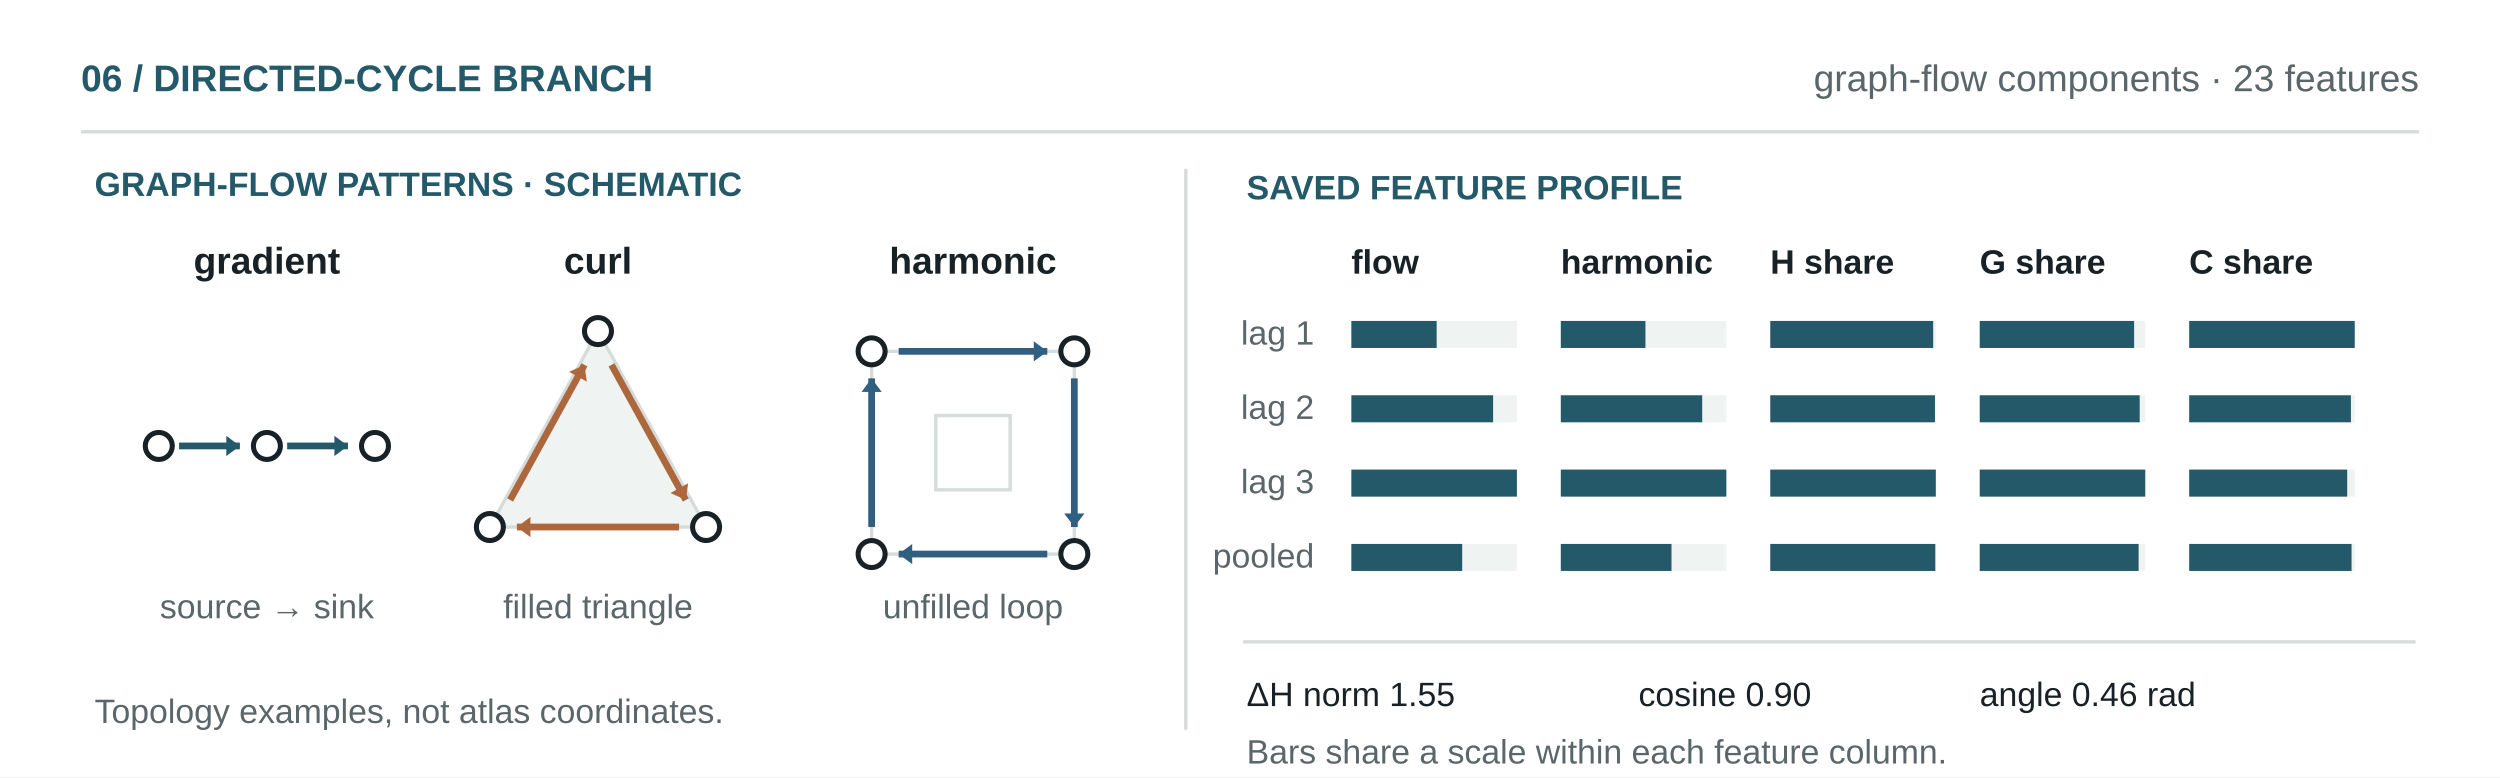
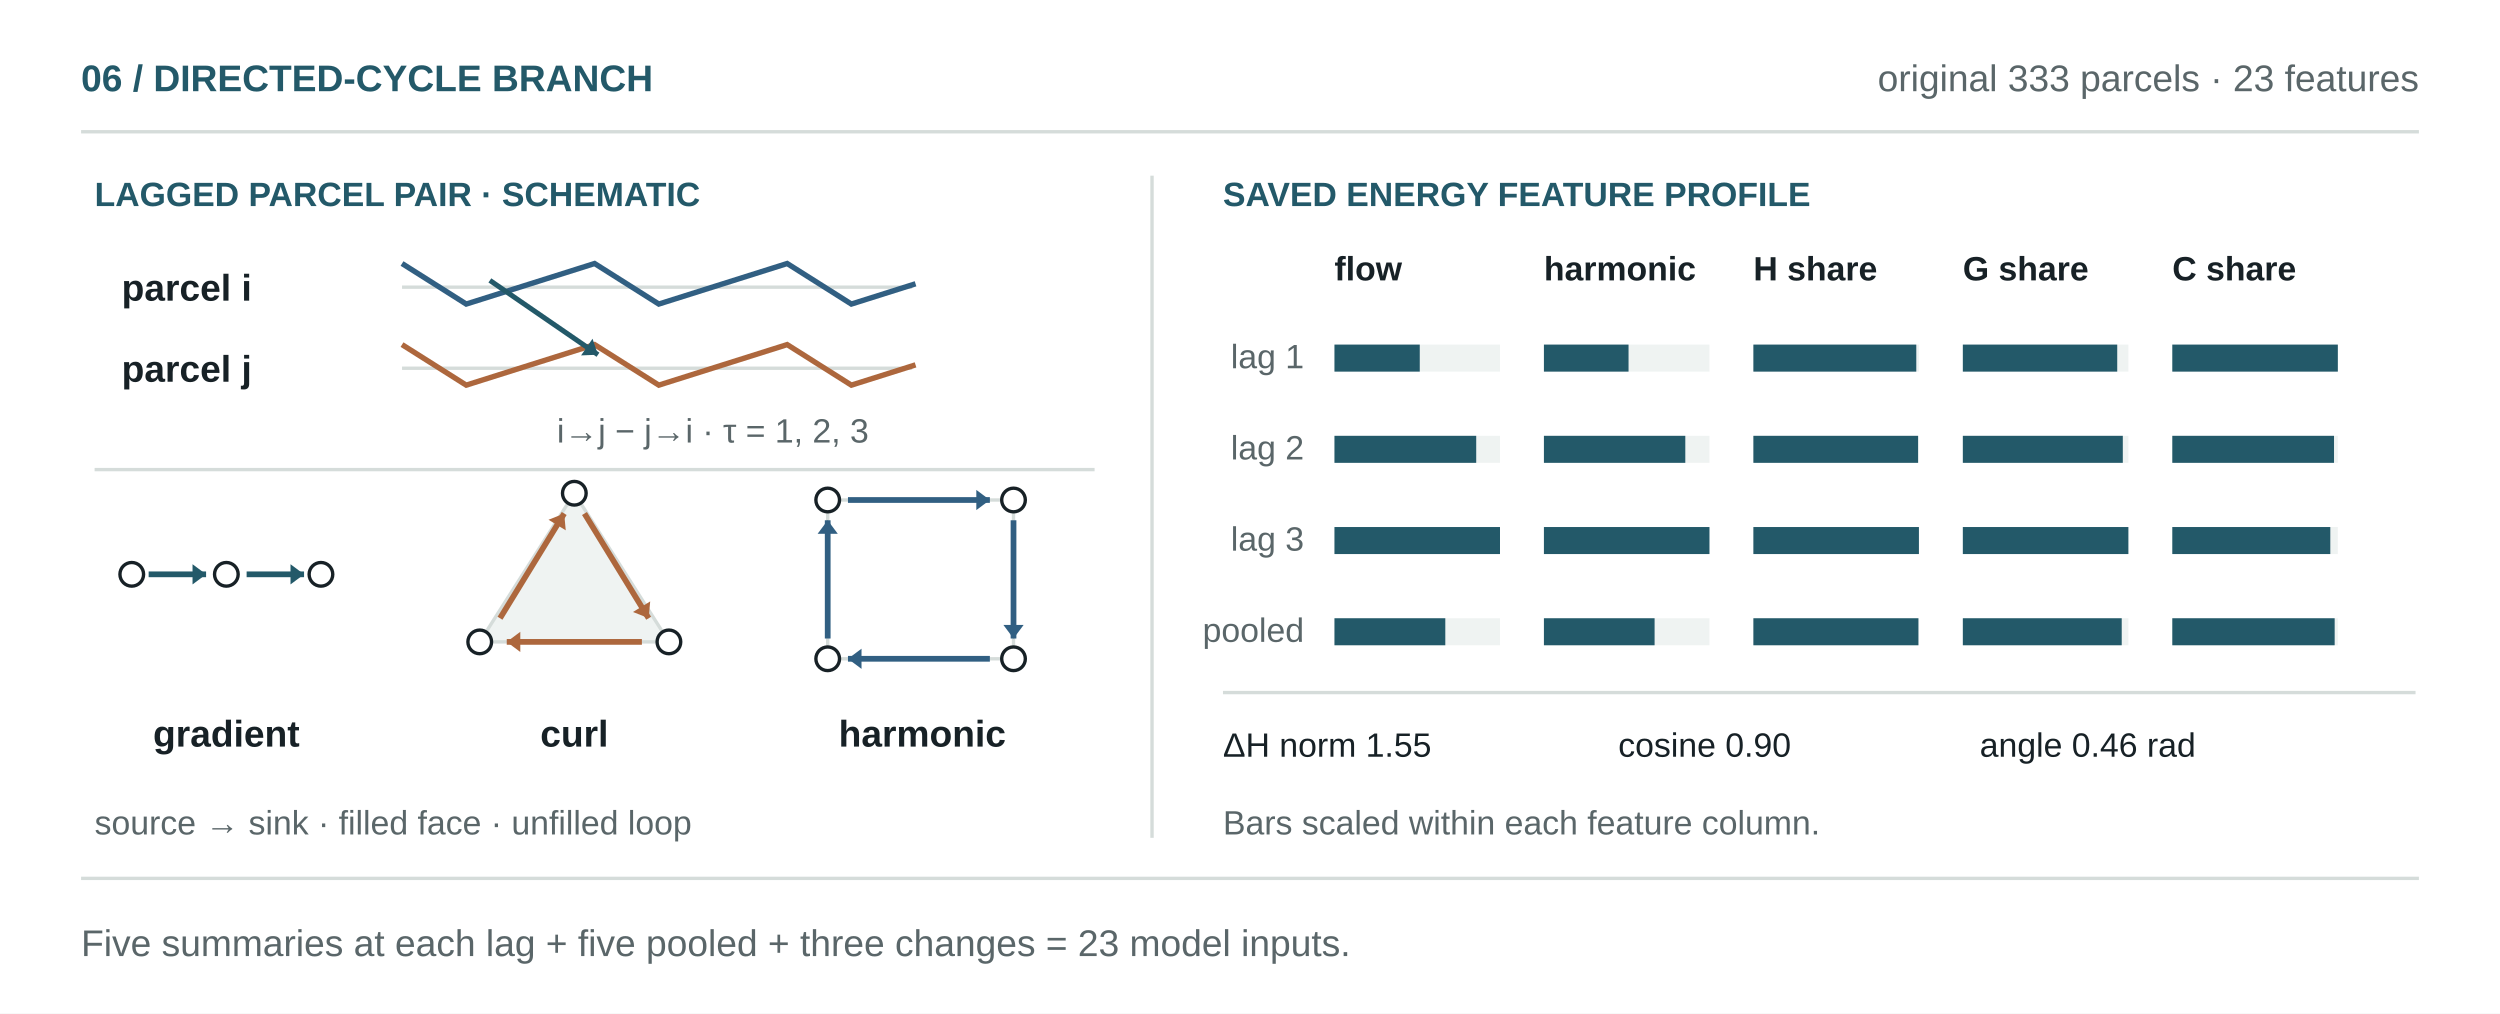
- <svg xmlns="http://www.w3.org/2000/svg" width="740" height="230" viewBox="0 0 740 230" role="img" aria-labelledby="title desc">
-   <rect width="740" height="230" fill="#ffffff" />
+ <svg xmlns="http://www.w3.org/2000/svg" width="740" height="300" viewBox="0 0 740 300" role="img" aria-labelledby="title desc">
+   <rect width="740" height="300" fill="#ffffff" />
  <text x="24.00" y="27.00" fill="#235969" font-size="11" font-weight="700" text-anchor="start" font-family="-apple-system,BlinkMacSystemFont,Segoe UI,Arial,sans-serif">06 / DIRECTED-CYCLE BRANCH</text>
-   <text x="716.00" y="27.00" fill="#5a6669" font-size="11" font-weight="400" text-anchor="end" font-family="-apple-system,BlinkMacSystemFont,Segoe UI,Arial,sans-serif">graph-flow components · 23 features</text>
+   <text x="716.00" y="27.00" fill="#5a6669" font-size="11" font-weight="400" text-anchor="end" font-family="-apple-system,BlinkMacSystemFont,Segoe UI,Arial,sans-serif">original 333 parcels · 23 features</text>
  <line x1="24.00" y1="39.00" x2="716.00" y2="39.00" stroke="#d5dcda" stroke-width="1" opacity="1" />
-   <text x="28.00" y="58.00" fill="#235969" font-size="10" font-weight="700" text-anchor="start" font-family="-apple-system,BlinkMacSystemFont,Segoe UI,Arial,sans-serif">GRAPH-FLOW PATTERNS · SCHEMATIC</text>
-   <text x="79.00" y="81.00" fill="#172126" font-size="11" font-weight="600" text-anchor="middle" font-family="-apple-system,BlinkMacSystemFont,Segoe UI,Arial,sans-serif">gradient</text>
-   <text x="177.00" y="81.00" fill="#172126" font-size="11" font-weight="600" text-anchor="middle" font-family="-apple-system,BlinkMacSystemFont,Segoe UI,Arial,sans-serif">curl</text>
-   <text x="288.00" y="81.00" fill="#172126" font-size="11" font-weight="600" text-anchor="middle" font-family="-apple-system,BlinkMacSystemFont,Segoe UI,Arial,sans-serif">harmonic</text>
-   <circle cx="47.00" cy="132.00" r="4.00" fill="#ffffff" stroke="#172126" stroke-width="1.5" />
-   <circle cx="79.00" cy="132.00" r="4.00" fill="#ffffff" stroke="#172126" stroke-width="1.5" />
-   <circle cx="111.00" cy="132.00" r="4.00" fill="#ffffff" stroke="#172126" stroke-width="1.5" />
-   <line x1="53.00" y1="132.00" x2="71.00" y2="132.00" stroke="#235969" stroke-width="2" opacity="1" />
-   <polygon points="71.00,132.00 66.99,134.99 66.99,129.01" fill="#235969" />
-   <line x1="85.00" y1="132.00" x2="103.00" y2="132.00" stroke="#235969" stroke-width="2" opacity="1" />
-   <polygon points="103.00,132.00 98.99,134.99 98.99,129.01" fill="#235969" />
-   <text x="79.00" y="183.00" fill="#5a6669" font-size="10" font-weight="400" text-anchor="middle" font-family="-apple-system,BlinkMacSystemFont,Segoe UI,Arial,sans-serif">source → sink</text>
-   <polygon points="177,98 145,156 209,156" fill="#eff3f2" stroke="#d5dcda" />
-   <line x1="181.00" y1="108.00" x2="203.00" y2="148.00" stroke="#ad673d" stroke-width="2" opacity="1" />
-   <polygon points="203.00,148.00 198.45,145.93 203.69,143.05" fill="#ad673d" />
-   <line x1="201.00" y1="156.00" x2="153.00" y2="156.00" stroke="#ad673d" stroke-width="2" opacity="1" />
-   <polygon points="153.00,156.00 157.01,153.01 157.01,158.99" fill="#ad673d" />
-   <line x1="151.00" y1="148.00" x2="173.00" y2="108.00" stroke="#ad673d" stroke-width="2" opacity="1" />
-   <polygon points="173.00,108.00 173.69,112.95 168.45,110.07" fill="#ad673d" />
-   <circle cx="177.00" cy="98.00" r="4.00" fill="#ffffff" stroke="#172126" stroke-width="1.5" />
-   <circle cx="145.00" cy="156.00" r="4.00" fill="#ffffff" stroke="#172126" stroke-width="1.5" />
-   <circle cx="209.00" cy="156.00" r="4.00" fill="#ffffff" stroke="#172126" stroke-width="1.5" />
-   <text x="177.00" y="183.00" fill="#5a6669" font-size="10" font-weight="400" text-anchor="middle" font-family="-apple-system,BlinkMacSystemFont,Segoe UI,Arial,sans-serif">filled triangle</text>
-   <polygon points="258,104 318,104 318,164 258,164" fill="none" stroke="#d5dcda" />
-   <rect x="277.00" y="123.00" width="22.00" height="22.00" fill="#ffffff" stroke="#d5dcda" stroke-width="1" />
-   <line x1="266.00" y1="104.00" x2="310.00" y2="104.00" stroke="#315f82" stroke-width="2" opacity="1" />
-   <polygon points="310.00,104.00 305.99,106.99 305.99,101.01" fill="#315f82" />
-   <line x1="318.00" y1="112.00" x2="318.00" y2="156.00" stroke="#315f82" stroke-width="2" opacity="1" />
-   <polygon points="318.00,156.00 315.01,151.99 320.99,151.99" fill="#315f82" />
-   <line x1="310.00" y1="164.00" x2="266.00" y2="164.00" stroke="#315f82" stroke-width="2" opacity="1" />
-   <polygon points="266.00,164.00 270.01,161.01 270.01,166.99" fill="#315f82" />
-   <line x1="258.00" y1="156.00" x2="258.00" y2="112.00" stroke="#315f82" stroke-width="2" opacity="1" />
-   <polygon points="258.00,112.00 260.99,116.01 255.01,116.01" fill="#315f82" />
-   <circle cx="258.00" cy="104.00" r="4.00" fill="#ffffff" stroke="#172126" stroke-width="1.5" />
-   <circle cx="318.00" cy="104.00" r="4.00" fill="#ffffff" stroke="#172126" stroke-width="1.5" />
-   <circle cx="318.00" cy="164.00" r="4.00" fill="#ffffff" stroke="#172126" stroke-width="1.5" />
-   <circle cx="258.00" cy="164.00" r="4.00" fill="#ffffff" stroke="#172126" stroke-width="1.5" />
-   <text x="288.00" y="183.00" fill="#5a6669" font-size="10" font-weight="400" text-anchor="middle" font-family="-apple-system,BlinkMacSystemFont,Segoe UI,Arial,sans-serif">unfilled loop</text>
-   <text x="28.00" y="214.00" fill="#5a6669" font-size="10" font-weight="400" text-anchor="start" font-family="-apple-system,BlinkMacSystemFont,Segoe UI,Arial,sans-serif">Topology examples, not atlas coordinates.</text>
-   <line x1="351.00" y1="50.00" x2="351.00" y2="216.00" stroke="#d5dcda" stroke-width="1" opacity="1" />
-   <text x="369.00" y="59.00" fill="#235969" font-size="10" font-weight="700" text-anchor="start" font-family="-apple-system,BlinkMacSystemFont,Segoe UI,Arial,sans-serif">SAVED FEATURE PROFILE</text>
-   <text x="400.00" y="81.00" fill="#172126" font-size="10" font-weight="600" text-anchor="start" font-family="-apple-system,BlinkMacSystemFont,Segoe UI,Arial,sans-serif">flow</text>
-   <rect x="400.00" y="95.00" width="49.00" height="8.00" fill="#eff3f2" />
-   <rect x="400.00" y="95.00" width="25.25" height="8.00" fill="#235969" />
-   <rect x="400.00" y="117.00" width="49.00" height="8.00" fill="#eff3f2" />
-   <rect x="400.00" y="117.00" width="41.96" height="8.00" fill="#235969" />
-   <rect x="400.00" y="139.00" width="49.00" height="8.00" fill="#eff3f2" />
-   <rect x="400.00" y="139.00" width="49.00" height="8.00" fill="#235969" />
-   <rect x="400.00" y="161.00" width="49.00" height="8.00" fill="#eff3f2" />
-   <rect x="400.00" y="161.00" width="32.81" height="8.00" fill="#235969" />
-   <text x="462.00" y="81.00" fill="#172126" font-size="10" font-weight="600" text-anchor="start" font-family="-apple-system,BlinkMacSystemFont,Segoe UI,Arial,sans-serif">harmonic</text>
-   <rect x="462.00" y="95.00" width="49.00" height="8.00" fill="#eff3f2" />
-   <rect x="462.00" y="95.00" width="25.05" height="8.00" fill="#235969" />
-   <rect x="462.00" y="117.00" width="49.00" height="8.00" fill="#eff3f2" />
-   <rect x="462.00" y="117.00" width="41.85" height="8.00" fill="#235969" />
-   <rect x="462.00" y="139.00" width="49.00" height="8.00" fill="#eff3f2" />
-   <rect x="462.00" y="139.00" width="49.00" height="8.00" fill="#235969" />
-   <rect x="462.00" y="161.00" width="49.00" height="8.00" fill="#eff3f2" />
-   <rect x="462.00" y="161.00" width="32.76" height="8.00" fill="#235969" />
-   <text x="524.00" y="81.00" fill="#172126" font-size="10" font-weight="600" text-anchor="start" font-family="-apple-system,BlinkMacSystemFont,Segoe UI,Arial,sans-serif">H share</text>
-   <rect x="524.00" y="95.00" width="49.00" height="8.00" fill="#eff3f2" />
-   <rect x="524.00" y="95.00" width="48.22" height="8.00" fill="#235969" />
-   <rect x="524.00" y="117.00" width="49.00" height="8.00" fill="#eff3f2" />
-   <rect x="524.00" y="117.00" width="48.75" height="8.00" fill="#235969" />
-   <rect x="524.00" y="139.00" width="49.00" height="8.00" fill="#eff3f2" />
-   <rect x="524.00" y="139.00" width="49.00" height="8.00" fill="#235969" />
-   <rect x="524.00" y="161.00" width="49.00" height="8.00" fill="#eff3f2" />
-   <rect x="524.00" y="161.00" width="48.85" height="8.00" fill="#235969" />
-   <text x="586.00" y="81.00" fill="#172126" font-size="10" font-weight="600" text-anchor="start" font-family="-apple-system,BlinkMacSystemFont,Segoe UI,Arial,sans-serif">G share</text>
-   <rect x="586.00" y="95.00" width="49.00" height="8.00" fill="#eff3f2" />
-   <rect x="586.00" y="95.00" width="45.70" height="8.00" fill="#235969" />
-   <rect x="586.00" y="117.00" width="49.00" height="8.00" fill="#eff3f2" />
-   <rect x="586.00" y="117.00" width="47.35" height="8.00" fill="#235969" />
-   <rect x="586.00" y="139.00" width="49.00" height="8.00" fill="#eff3f2" />
-   <rect x="586.00" y="139.00" width="49.00" height="8.00" fill="#235969" />
-   <rect x="586.00" y="161.00" width="49.00" height="8.00" fill="#eff3f2" />
-   <rect x="586.00" y="161.00" width="47.03" height="8.00" fill="#235969" />
-   <text x="648.00" y="81.00" fill="#172126" font-size="10" font-weight="600" text-anchor="start" font-family="-apple-system,BlinkMacSystemFont,Segoe UI,Arial,sans-serif">C share</text>
-   <rect x="648.00" y="95.00" width="49.00" height="8.00" fill="#eff3f2" />
-   <rect x="648.00" y="95.00" width="49.00" height="8.00" fill="#235969" />
-   <rect x="648.00" y="117.00" width="49.00" height="8.00" fill="#eff3f2" />
-   <rect x="648.00" y="117.00" width="47.87" height="8.00" fill="#235969" />
-   <rect x="648.00" y="139.00" width="49.00" height="8.00" fill="#eff3f2" />
-   <rect x="648.00" y="139.00" width="46.77" height="8.00" fill="#235969" />
-   <rect x="648.00" y="161.00" width="49.00" height="8.00" fill="#eff3f2" />
-   <rect x="648.00" y="161.00" width="48.06" height="8.00" fill="#235969" />
-   <text x="389.00" y="102.00" fill="#5a6669" font-size="10" font-weight="400" text-anchor="end" font-family="-apple-system,BlinkMacSystemFont,Segoe UI,Arial,sans-serif">lag 1</text>
-   <text x="389.00" y="124.00" fill="#5a6669" font-size="10" font-weight="400" text-anchor="end" font-family="-apple-system,BlinkMacSystemFont,Segoe UI,Arial,sans-serif">lag 2</text>
-   <text x="389.00" y="146.00" fill="#5a6669" font-size="10" font-weight="400" text-anchor="end" font-family="-apple-system,BlinkMacSystemFont,Segoe UI,Arial,sans-serif">lag 3</text>
-   <text x="389.00" y="168.00" fill="#5a6669" font-size="10" font-weight="400" text-anchor="end" font-family="-apple-system,BlinkMacSystemFont,Segoe UI,Arial,sans-serif">pooled</text>
-   <line x1="368.00" y1="190.00" x2="715.00" y2="190.00" stroke="#d5dcda" stroke-width="1" opacity="1" />
-   <text x="369.00" y="209.00" fill="#172126" font-size="10" font-weight="400" text-anchor="start" font-family="-apple-system,BlinkMacSystemFont,Segoe UI,Arial,sans-serif">ΔH norm 1.55</text>
-   <text x="485.00" y="209.00" fill="#172126" font-size="10" font-weight="400" text-anchor="start" font-family="-apple-system,BlinkMacSystemFont,Segoe UI,Arial,sans-serif">cosine 0.90</text>
-   <text x="586.00" y="209.00" fill="#172126" font-size="10" font-weight="400" text-anchor="start" font-family="-apple-system,BlinkMacSystemFont,Segoe UI,Arial,sans-serif">angle 0.46 rad</text>
-   <text x="369.00" y="226.00" fill="#5a6669" font-size="10" font-weight="400" text-anchor="start" font-family="-apple-system,BlinkMacSystemFont,Segoe UI,Arial,sans-serif">Bars share a scale within each feature column.</text>
+   <text x="28.00" y="61.00" fill="#235969" font-size="10" font-weight="700" text-anchor="start" font-family="-apple-system,BlinkMacSystemFont,Segoe UI,Arial,sans-serif">LAGGED PARCEL PAIR · SCHEMATIC</text>
+   <text x="36.00" y="89.00" fill="#172126" font-size="11" font-weight="600" text-anchor="start" font-family="-apple-system,BlinkMacSystemFont,Segoe UI,Arial,sans-serif">parcel i</text>
+   <text x="36.00" y="113.00" fill="#172126" font-size="11" font-weight="600" text-anchor="start" font-family="-apple-system,BlinkMacSystemFont,Segoe UI,Arial,sans-serif">parcel j</text>
+   <line x1="119.00" y1="85.00" x2="270.00" y2="85.00" stroke="#d5dcda" stroke-width="1" opacity="1" />
+   <polyline points="119.00,78.00 138.00,90.00 157.00,84.00 176.00,78.00 195.00,90.00 214.00,84.00 233.00,78.00 252.00,90.00 271.00,84.00" fill="none" stroke="#315f82" stroke-width="1.6" />
+   <line x1="119.00" y1="109.00" x2="270.00" y2="109.00" stroke="#d5dcda" stroke-width="1" opacity="1" />
+   <polyline points="119.00,102.00 138.00,114.00 157.00,108.00 176.00,102.00 195.00,114.00 214.00,108.00 233.00,102.00 252.00,114.00 271.00,108.00" fill="none" stroke="#ad673d" stroke-width="1.6" />
+   <line x1="145.00" y1="83.00" x2="177.00" y2="105.00" stroke="#235969" stroke-width="1.5" opacity="1" />
+   <polygon points="177.00,105.00 172.00,105.20 175.39,100.26" fill="#235969" />
+   <text x="211.00" y="131.00" fill="#5a6669" font-size="10" font-weight="400" text-anchor="middle" font-family="-apple-system,BlinkMacSystemFont,Segoe UI,Arial,sans-serif">i→j − j→i · τ = 1, 2, 3</text>
+   <line x1="28.00" y1="139.00" x2="324.00" y2="139.00" stroke="#d5dcda" stroke-width="1" opacity="1" />
+   <circle cx="39.00" cy="170.00" r="3.50" fill="#ffffff" stroke="#172126" stroke-width="1" />
+   <circle cx="67.00" cy="170.00" r="3.50" fill="#ffffff" stroke="#172126" stroke-width="1" />
+   <circle cx="95.00" cy="170.00" r="3.50" fill="#ffffff" stroke="#172126" stroke-width="1" />
+   <line x1="44.00" y1="170.00" x2="61.00" y2="170.00" stroke="#235969" stroke-width="1.7" opacity="1" />
+   <polygon points="61.00,170.00 56.99,172.99 56.99,167.01" fill="#235969" />
+   <line x1="73.00" y1="170.00" x2="90.00" y2="170.00" stroke="#235969" stroke-width="1.7" opacity="1" />
+   <polygon points="90.00,170.00 85.99,172.99 85.99,167.01" fill="#235969" />
+   <text x="67.00" y="221.00" fill="#172126" font-size="11" font-weight="600" text-anchor="middle" font-family="-apple-system,BlinkMacSystemFont,Segoe UI,Arial,sans-serif">gradient</text>
+   <polygon points="170,146 142,190 198,190" fill="#eff3f2" stroke="#d5dcda" />
+   <line x1="173.00" y1="152.00" x2="192.00" y2="183.00" stroke="#ad673d" stroke-width="1.7" opacity="1" />
+   <polygon points="192.00,183.00 187.36,181.15 192.46,178.02" fill="#ad673d" />
+   <line x1="190.00" y1="190.00" x2="150.00" y2="190.00" stroke="#ad673d" stroke-width="1.7" opacity="1" />
+   <polygon points="150.00,190.00 154.01,187.01 154.01,192.99" fill="#ad673d" />
+   <line x1="148.00" y1="183.00" x2="167.00" y2="152.00" stroke="#ad673d" stroke-width="1.7" opacity="1" />
+   <polygon points="167.00,152.00 167.46,156.98 162.36,153.85" fill="#ad673d" />
+   <circle cx="170.00" cy="146.00" r="3.50" fill="#ffffff" stroke="#172126" stroke-width="1" />
+   <circle cx="142.00" cy="190.00" r="3.50" fill="#ffffff" stroke="#172126" stroke-width="1" />
+   <circle cx="198.00" cy="190.00" r="3.50" fill="#ffffff" stroke="#172126" stroke-width="1" />
+   <text x="170.00" y="221.00" fill="#172126" font-size="11" font-weight="600" text-anchor="middle" font-family="-apple-system,BlinkMacSystemFont,Segoe UI,Arial,sans-serif">curl</text>
+   <polygon points="245,148 300,148 300,195 245,195" fill="none" stroke="#d5dcda" />
+   <line x1="251.00" y1="148.00" x2="293.00" y2="148.00" stroke="#315f82" stroke-width="1.7" opacity="1" />
+   <polygon points="293.00,148.00 288.99,150.99 288.99,145.01" fill="#315f82" />
+   <line x1="300.00" y1="154.00" x2="300.00" y2="189.00" stroke="#315f82" stroke-width="1.7" opacity="1" />
+   <polygon points="300.00,189.00 297.01,184.99 302.99,184.99" fill="#315f82" />
+   <line x1="293.00" y1="195.00" x2="251.00" y2="195.00" stroke="#315f82" stroke-width="1.7" opacity="1" />
+   <polygon points="251.00,195.00 255.01,192.01 255.01,197.99" fill="#315f82" />
+   <line x1="245.00" y1="189.00" x2="245.00" y2="154.00" stroke="#315f82" stroke-width="1.7" opacity="1" />
+   <polygon points="245.00,154.00 247.99,158.01 242.01,158.01" fill="#315f82" />
+   <circle cx="245.00" cy="148.00" r="3.50" fill="#ffffff" stroke="#172126" stroke-width="1" />
+   <circle cx="300.00" cy="148.00" r="3.50" fill="#ffffff" stroke="#172126" stroke-width="1" />
+   <circle cx="300.00" cy="195.00" r="3.50" fill="#ffffff" stroke="#172126" stroke-width="1" />
+   <circle cx="245.00" cy="195.00" r="3.50" fill="#ffffff" stroke="#172126" stroke-width="1" />
+   <text x="273.00" y="221.00" fill="#172126" font-size="11" font-weight="600" text-anchor="middle" font-family="-apple-system,BlinkMacSystemFont,Segoe UI,Arial,sans-serif">harmonic</text>
+   <text x="28.00" y="247.00" fill="#5a6669" font-size="10" font-weight="400" text-anchor="start" font-family="-apple-system,BlinkMacSystemFont,Segoe UI,Arial,sans-serif">source → sink    ·    filled face    ·    unfilled loop</text>
+   <line x1="341.00" y1="52.00" x2="341.00" y2="248.00" stroke="#d5dcda" stroke-width="1" opacity="1" />
+   <text x="362.00" y="61.00" fill="#235969" font-size="10" font-weight="700" text-anchor="start" font-family="-apple-system,BlinkMacSystemFont,Segoe UI,Arial,sans-serif">SAVED ENERGY FEATURE PROFILE</text>
+   <text x="395.00" y="83.00" fill="#172126" font-size="10" font-weight="600" text-anchor="start" font-family="-apple-system,BlinkMacSystemFont,Segoe UI,Arial,sans-serif">flow</text>
+   <rect x="395.00" y="102.00" width="49.00" height="8.00" fill="#eff3f2" />
+   <rect x="395.00" y="102.00" width="25.25" height="8.00" fill="#235969" />
+   <rect x="395.00" y="129.00" width="49.00" height="8.00" fill="#eff3f2" />
+   <rect x="395.00" y="129.00" width="41.96" height="8.00" fill="#235969" />
+   <rect x="395.00" y="156.00" width="49.00" height="8.00" fill="#eff3f2" />
+   <rect x="395.00" y="156.00" width="49.00" height="8.00" fill="#235969" />
+   <rect x="395.00" y="183.00" width="49.00" height="8.00" fill="#eff3f2" />
+   <rect x="395.00" y="183.00" width="32.81" height="8.00" fill="#235969" />
+   <text x="457.00" y="83.00" fill="#172126" font-size="10" font-weight="600" text-anchor="start" font-family="-apple-system,BlinkMacSystemFont,Segoe UI,Arial,sans-serif">harmonic</text>
+   <rect x="457.00" y="102.00" width="49.00" height="8.00" fill="#eff3f2" />
+   <rect x="457.00" y="102.00" width="25.05" height="8.00" fill="#235969" />
+   <rect x="457.00" y="129.00" width="49.00" height="8.00" fill="#eff3f2" />
+   <rect x="457.00" y="129.00" width="41.85" height="8.00" fill="#235969" />
+   <rect x="457.00" y="156.00" width="49.00" height="8.00" fill="#eff3f2" />
+   <rect x="457.00" y="156.00" width="49.00" height="8.00" fill="#235969" />
+   <rect x="457.00" y="183.00" width="49.00" height="8.00" fill="#eff3f2" />
+   <rect x="457.00" y="183.00" width="32.76" height="8.00" fill="#235969" />
+   <text x="519.00" y="83.00" fill="#172126" font-size="10" font-weight="600" text-anchor="start" font-family="-apple-system,BlinkMacSystemFont,Segoe UI,Arial,sans-serif">H share</text>
+   <rect x="519.00" y="102.00" width="49.00" height="8.00" fill="#eff3f2" />
+   <rect x="519.00" y="102.00" width="48.22" height="8.00" fill="#235969" />
+   <rect x="519.00" y="129.00" width="49.00" height="8.00" fill="#eff3f2" />
+   <rect x="519.00" y="129.00" width="48.75" height="8.00" fill="#235969" />
+   <rect x="519.00" y="156.00" width="49.00" height="8.00" fill="#eff3f2" />
+   <rect x="519.00" y="156.00" width="49.00" height="8.00" fill="#235969" />
+   <rect x="519.00" y="183.00" width="49.00" height="8.00" fill="#eff3f2" />
+   <rect x="519.00" y="183.00" width="48.85" height="8.00" fill="#235969" />
+   <text x="581.00" y="83.00" fill="#172126" font-size="10" font-weight="600" text-anchor="start" font-family="-apple-system,BlinkMacSystemFont,Segoe UI,Arial,sans-serif">G share</text>
+   <rect x="581.00" y="102.00" width="49.00" height="8.00" fill="#eff3f2" />
+   <rect x="581.00" y="102.00" width="45.70" height="8.00" fill="#235969" />
+   <rect x="581.00" y="129.00" width="49.00" height="8.00" fill="#eff3f2" />
+   <rect x="581.00" y="129.00" width="47.35" height="8.00" fill="#235969" />
+   <rect x="581.00" y="156.00" width="49.00" height="8.00" fill="#eff3f2" />
+   <rect x="581.00" y="156.00" width="49.00" height="8.00" fill="#235969" />
+   <rect x="581.00" y="183.00" width="49.00" height="8.00" fill="#eff3f2" />
+   <rect x="581.00" y="183.00" width="47.03" height="8.00" fill="#235969" />
+   <text x="643.00" y="83.00" fill="#172126" font-size="10" font-weight="600" text-anchor="start" font-family="-apple-system,BlinkMacSystemFont,Segoe UI,Arial,sans-serif">C share</text>
+   <rect x="643.00" y="102.00" width="49.00" height="8.00" fill="#eff3f2" />
+   <rect x="643.00" y="102.00" width="49.00" height="8.00" fill="#235969" />
+   <rect x="643.00" y="129.00" width="49.00" height="8.00" fill="#eff3f2" />
+   <rect x="643.00" y="129.00" width="47.87" height="8.00" fill="#235969" />
+   <rect x="643.00" y="156.00" width="49.00" height="8.00" fill="#eff3f2" />
+   <rect x="643.00" y="156.00" width="46.77" height="8.00" fill="#235969" />
+   <rect x="643.00" y="183.00" width="49.00" height="8.00" fill="#eff3f2" />
+   <rect x="643.00" y="183.00" width="48.06" height="8.00" fill="#235969" />
+   <text x="386.00" y="109.00" fill="#5a6669" font-size="10" font-weight="400" text-anchor="end" font-family="-apple-system,BlinkMacSystemFont,Segoe UI,Arial,sans-serif">lag 1</text>
+   <text x="386.00" y="136.00" fill="#5a6669" font-size="10" font-weight="400" text-anchor="end" font-family="-apple-system,BlinkMacSystemFont,Segoe UI,Arial,sans-serif">lag 2</text>
+   <text x="386.00" y="163.00" fill="#5a6669" font-size="10" font-weight="400" text-anchor="end" font-family="-apple-system,BlinkMacSystemFont,Segoe UI,Arial,sans-serif">lag 3</text>
+   <text x="386.00" y="190.00" fill="#5a6669" font-size="10" font-weight="400" text-anchor="end" font-family="-apple-system,BlinkMacSystemFont,Segoe UI,Arial,sans-serif">pooled</text>
+   <line x1="362.00" y1="205.00" x2="715.00" y2="205.00" stroke="#d5dcda" stroke-width="1" opacity="1" />
+   <text x="362.00" y="224.00" fill="#172126" font-size="10" font-weight="400" text-anchor="start" font-family="-apple-system,BlinkMacSystemFont,Segoe UI,Arial,sans-serif">ΔH norm 1.55</text>
+   <text x="479.00" y="224.00" fill="#172126" font-size="10" font-weight="400" text-anchor="start" font-family="-apple-system,BlinkMacSystemFont,Segoe UI,Arial,sans-serif">cosine 0.90</text>
+   <text x="586.00" y="224.00" fill="#172126" font-size="10" font-weight="400" text-anchor="start" font-family="-apple-system,BlinkMacSystemFont,Segoe UI,Arial,sans-serif">angle 0.46 rad</text>
+   <text x="362.00" y="247.00" fill="#5a6669" font-size="10" font-weight="400" text-anchor="start" font-family="-apple-system,BlinkMacSystemFont,Segoe UI,Arial,sans-serif">Bars scaled within each feature column.</text>
+   <line x1="24.00" y1="260.00" x2="716.00" y2="260.00" stroke="#d5dcda" stroke-width="1" opacity="1" />
+   <text x="24.00" y="283.00" fill="#5a6669" font-size="11" font-weight="400" text-anchor="start" font-family="-apple-system,BlinkMacSystemFont,Segoe UI,Arial,sans-serif">Five summaries at each lag + five pooled + three changes = 23 model inputs.</text>
</svg>
